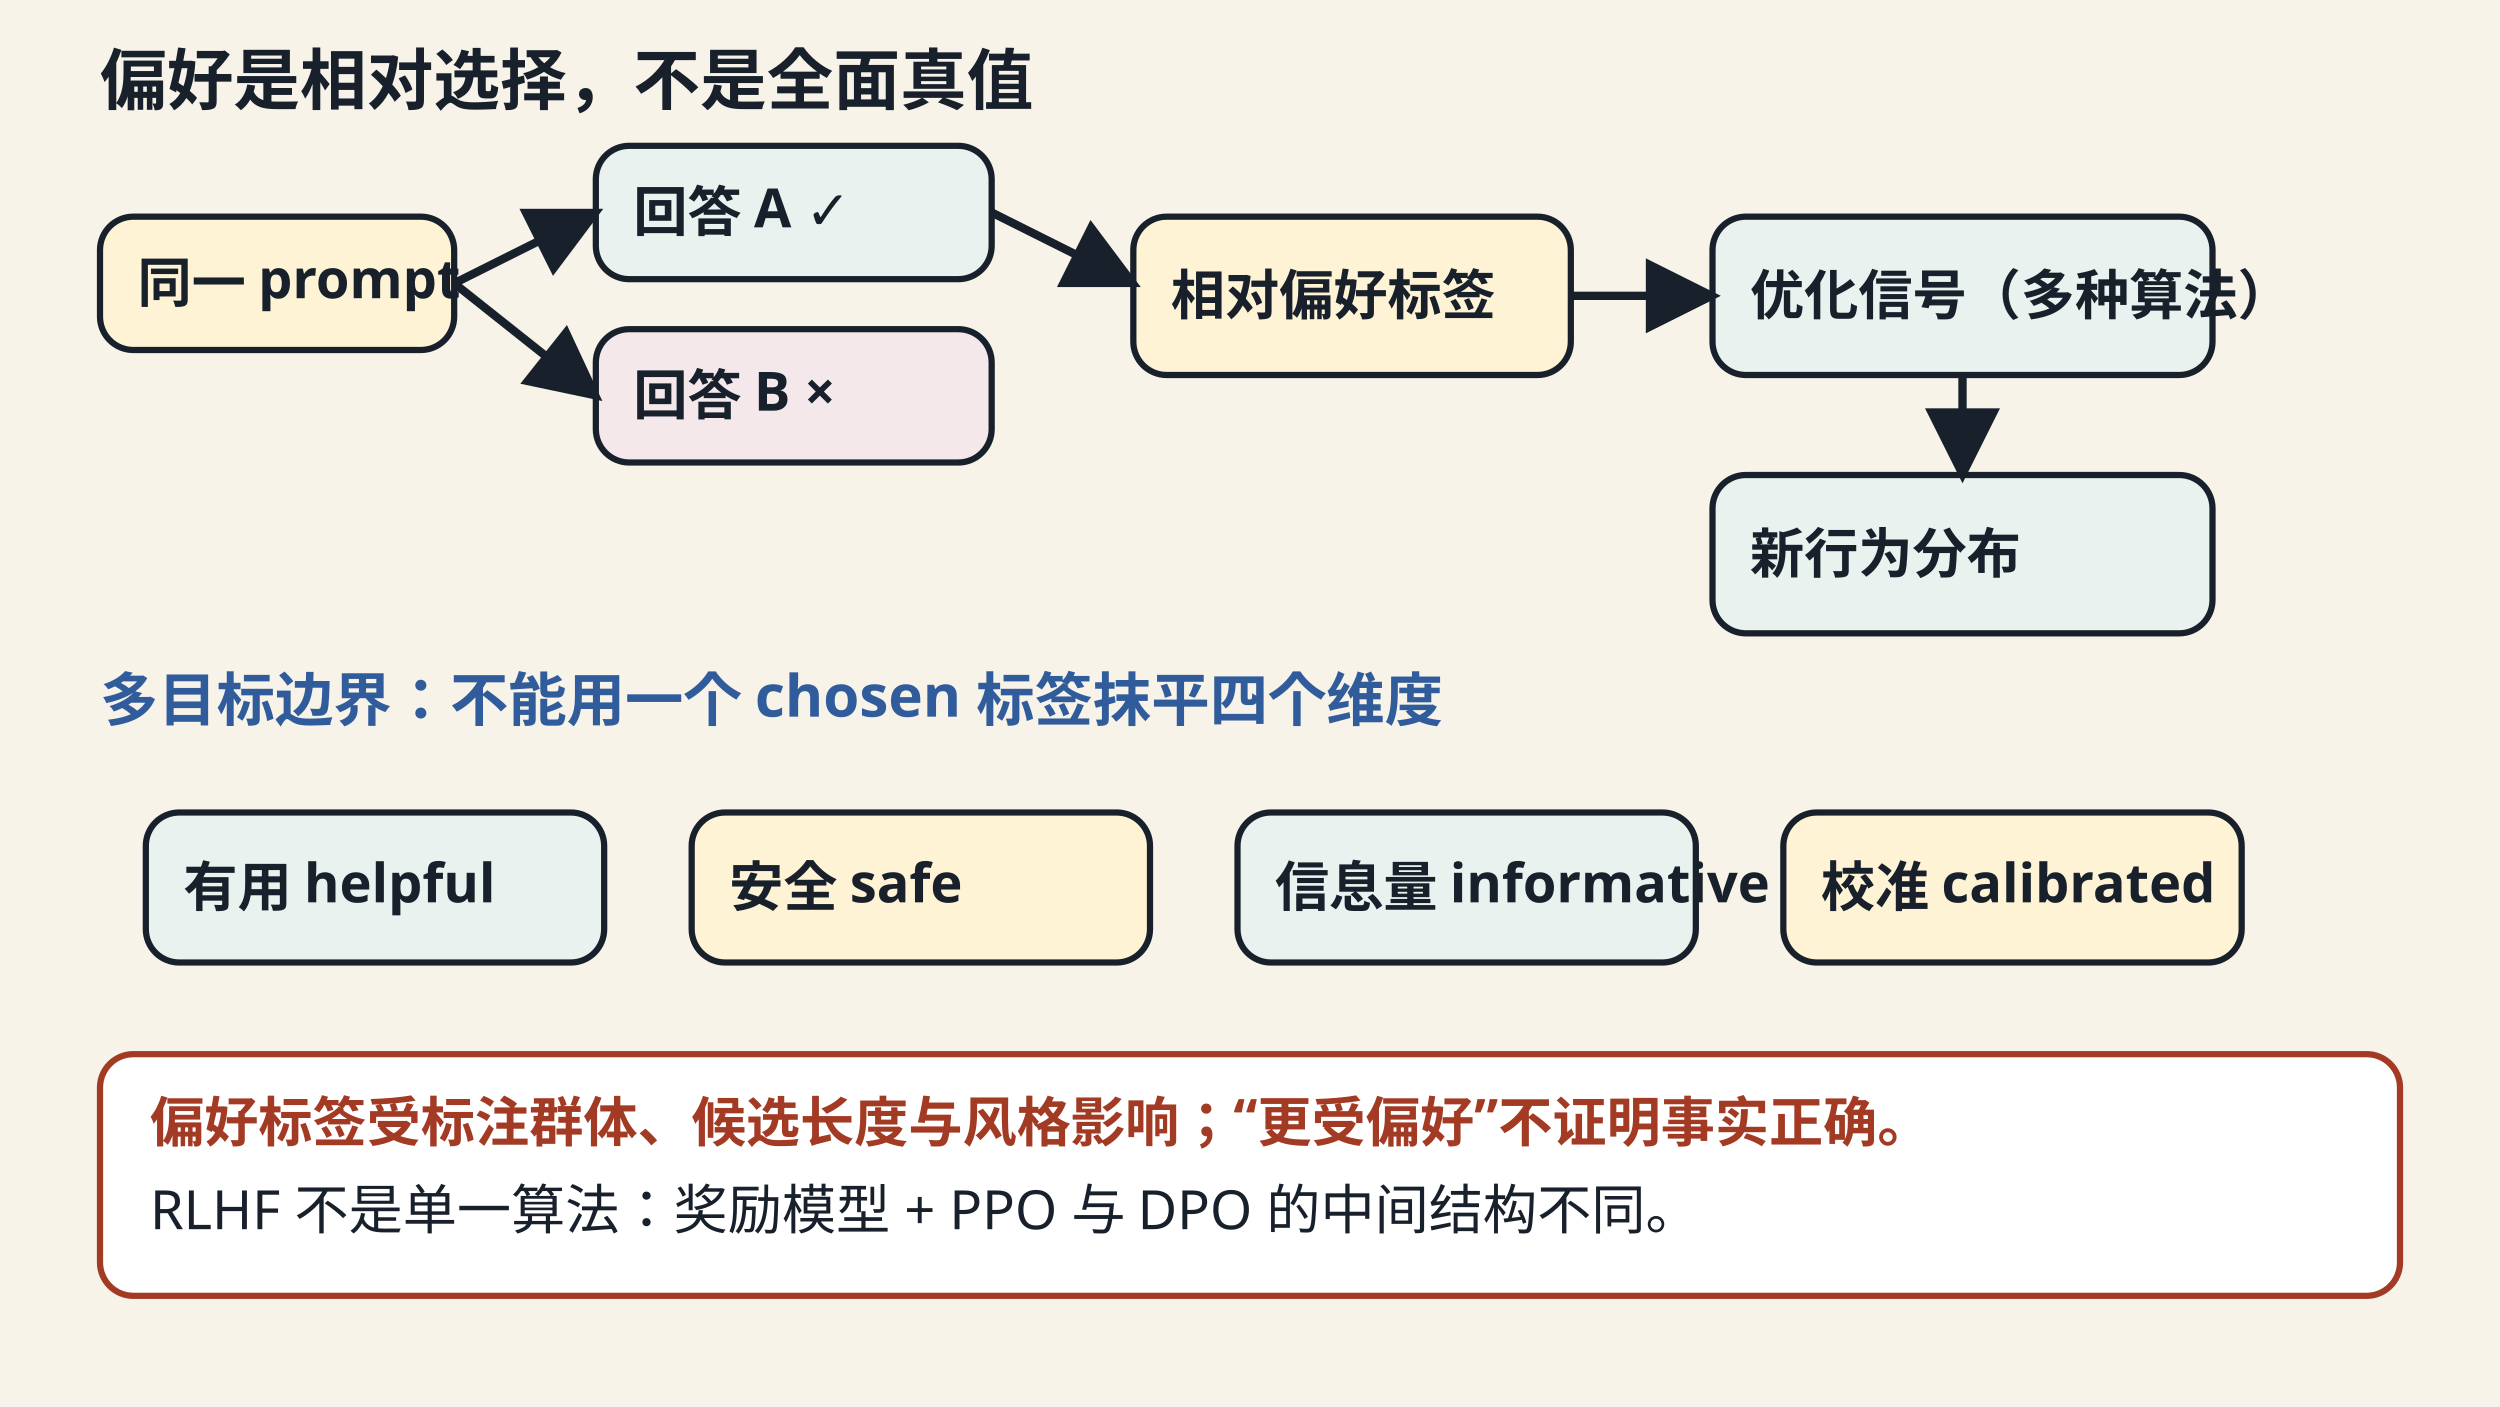
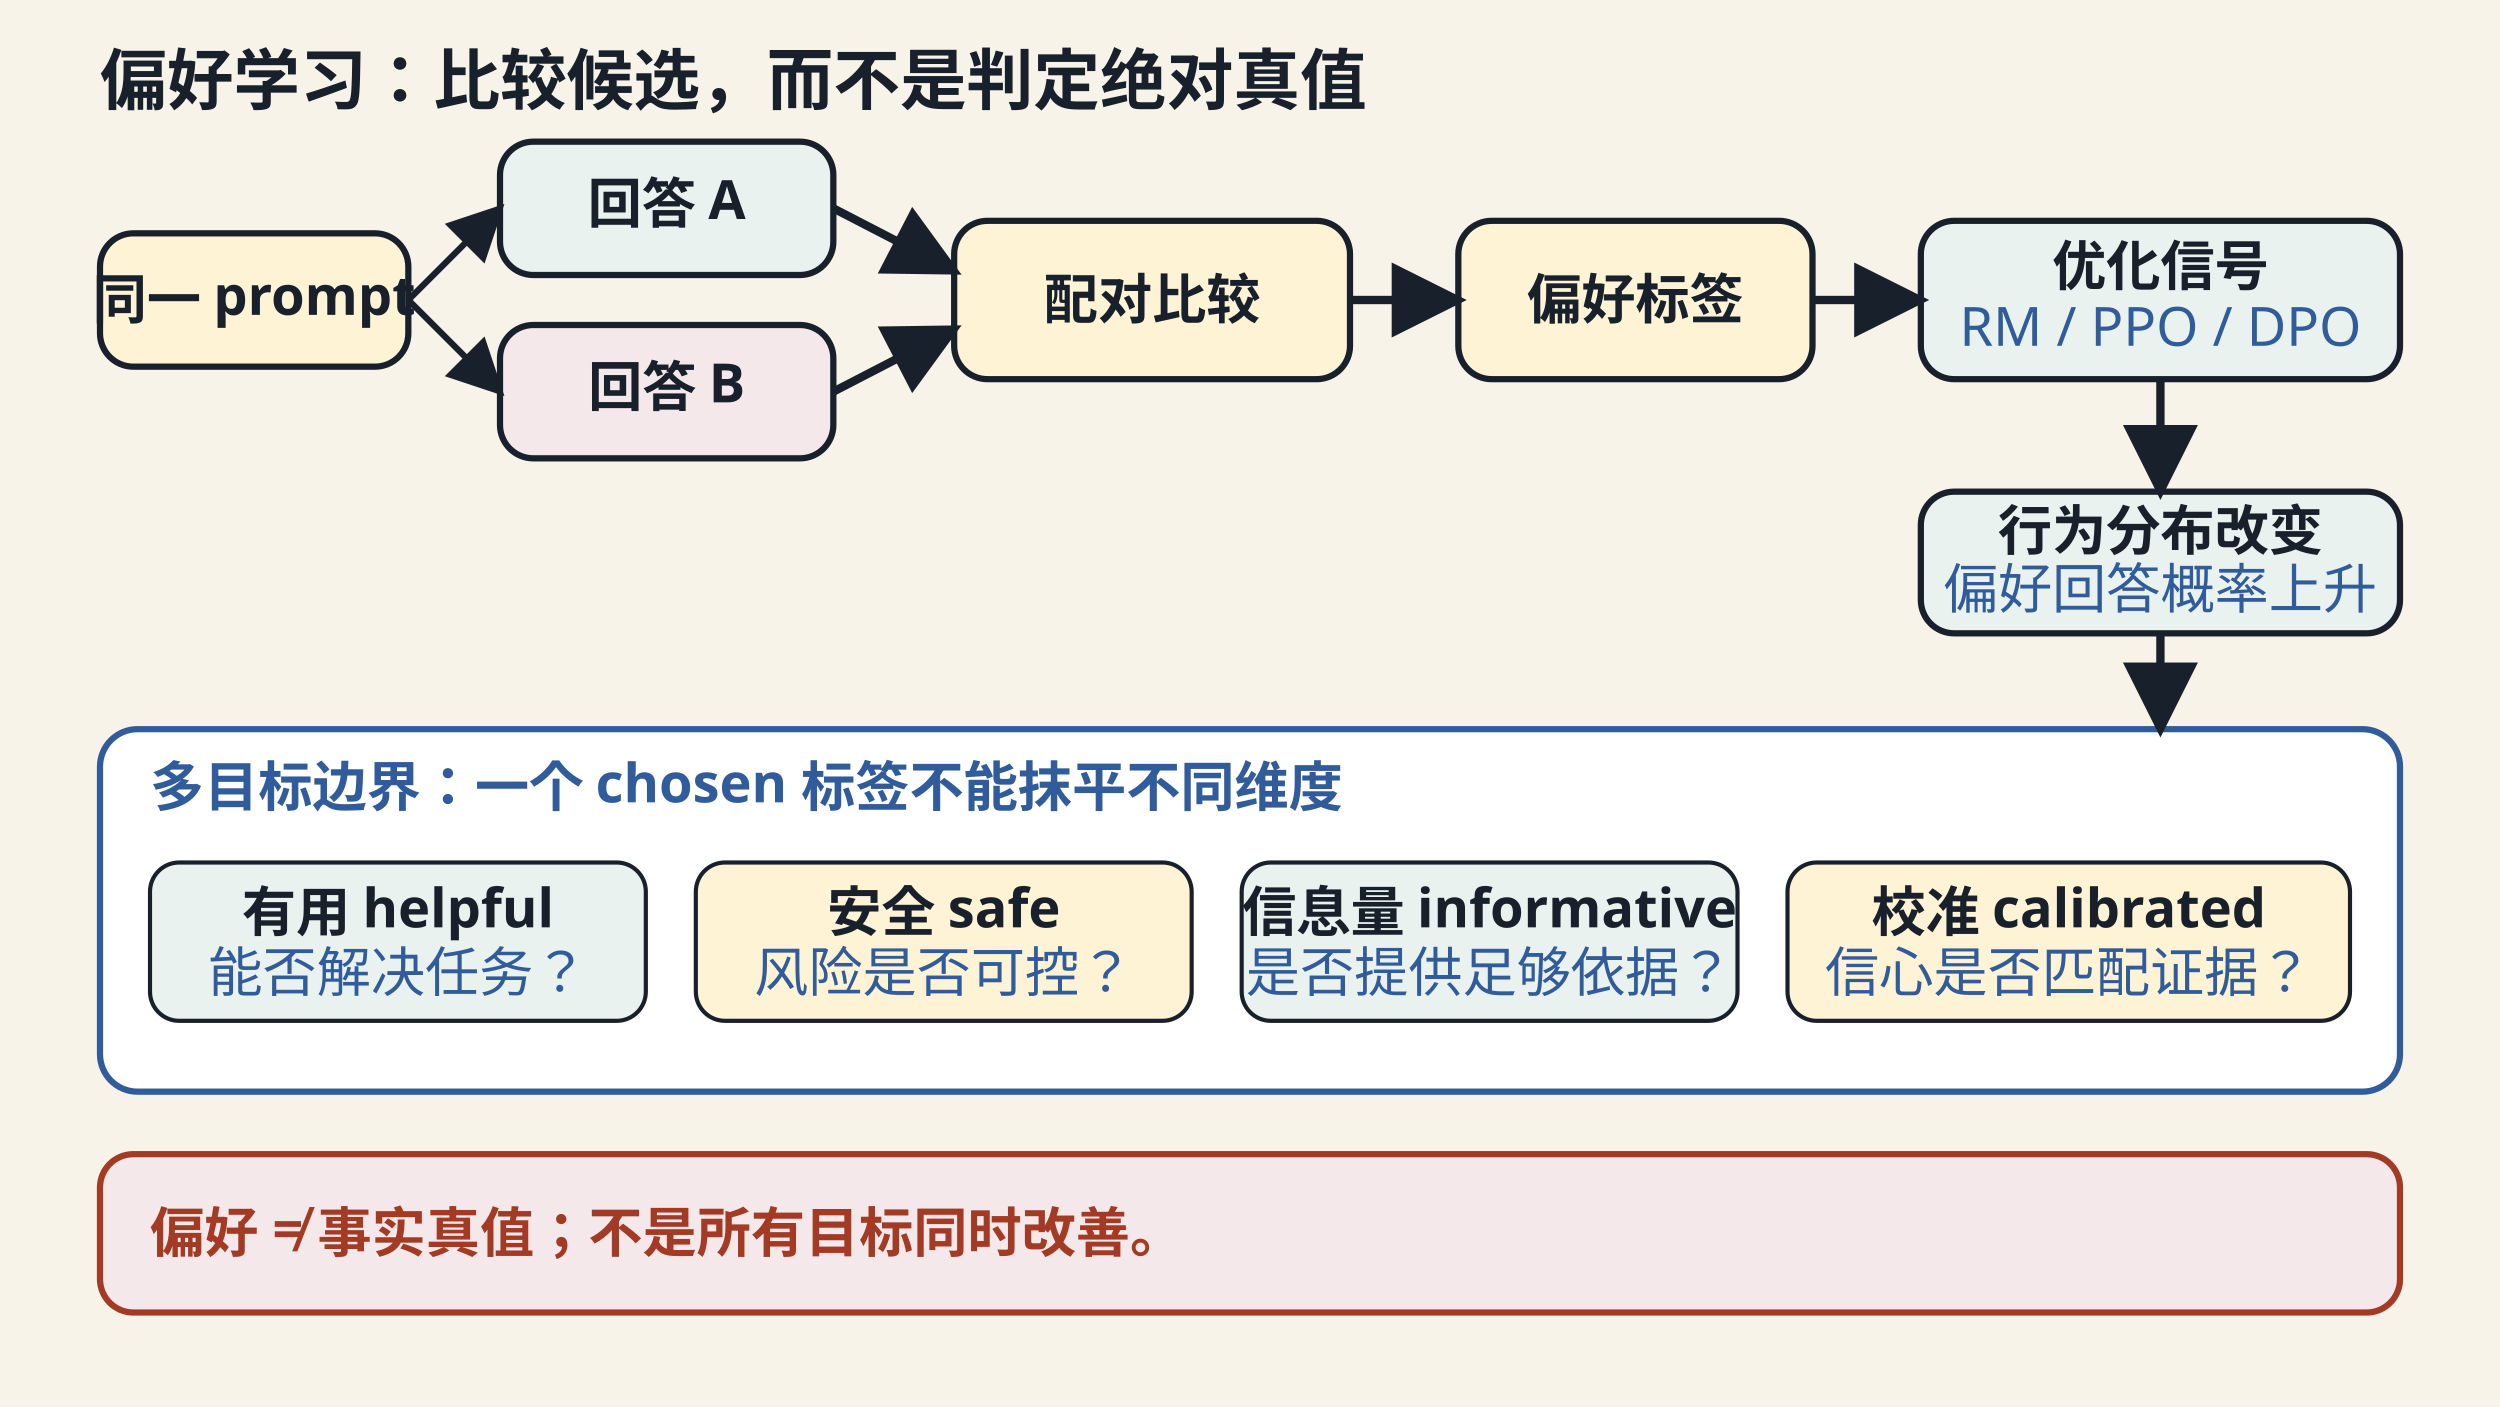
<svg xmlns="http://www.w3.org/2000/svg" width="1200" height="675" viewBox="0 0 1200 675" role="img" aria-labelledby="pref-title pref-desc">
  <defs>
    <marker id="arrow" markerWidth="9" markerHeight="9" refX="8" refY="4.5" orient="auto">
      <path d="M0 0 L9 4.5 L0 9 Z" fill="#18212B" />
    </marker>
-     <pattern id="hatch" width="10" height="10" patternUnits="userSpaceOnUse" patternTransform="rotate(45)">
-       <line x1="0" y1="0" x2="0" y2="10" stroke="#A33A24" stroke-width="3" />
-     </pattern>
  </defs>
  <rect x="0" y="0" width="1200" height="675" fill="#F7F3E8" />
-   <text x="48" y="50" font-family="Trebuchet MS" font-size="32" font-weight="700" fill="#18212B">偏好是相对选择，不是全面真值</text>
-   <rect x="48" y="104" width="170" height="64" rx="16" fill="#FFF3D5" stroke="#18212B" stroke-width="3" data-region="teaching-node" data-node="prompt" />
-   <text x="66" y="145" font-family="Trebuchet MS" font-size="26" font-weight="700" fill="#18212B">同一 prompt</text>
-   <rect x="286" y="70" width="190" height="64" rx="16" fill="#E9F2EE" stroke="#18212B" stroke-width="3" data-region="teaching-node" data-node="answer-a" />
-   <text x="304" y="111" font-family="Trebuchet MS" font-size="26" font-weight="700" fill="#18212B">回答 A ✓</text>
-   <rect x="286" y="158" width="190" height="64" rx="16" fill="#F4E8EB" stroke="#18212B" stroke-width="3" data-region="teaching-node" data-node="answer-b" />
-   <text x="304" y="199" font-family="Trebuchet MS" font-size="26" font-weight="700" fill="#18212B">回答 B ×</text>
-   <rect x="544" y="104" width="210" height="76" rx="16" fill="#FFF3D5" stroke="#18212B" stroke-width="3" data-region="teaching-node" data-node="preference-label" />
-   <text x="562" y="151" font-family="Trebuchet MS" font-size="26" font-weight="700" fill="#18212B">相对偏好标签</text>
-   <rect x="822" y="104" width="240" height="76" rx="16" fill="#E9F2EE" stroke="#18212B" stroke-width="3" data-region="teaching-node" data-node="optimization-signal" />
-   <text x="840" y="151" font-family="Trebuchet MS" font-size="26" font-weight="700" fill="#18212B">优化信号（多种算法）</text>
-   <rect x="822" y="228" width="240" height="76" rx="16" fill="#E9F2EE" stroke="#18212B" stroke-width="3" data-region="teaching-node" data-node="behavior-distribution" />
-   <text x="840" y="275" font-family="Trebuchet MS" font-size="26" font-weight="700" fill="#18212B">新行为分布</text>
-   <line data-region="teaching-edge" data-edge="prompt-a" x1="218" y1="136" x2="286" y2="102" stroke="#18212B" stroke-width="4" marker-end="url(#arrow)" />
-   <line data-region="teaching-edge" data-edge="prompt-b" x1="218" y1="136" x2="286" y2="190" stroke="#18212B" stroke-width="4" marker-end="url(#arrow)" />
-   <line data-region="teaching-edge" data-edge="answers-label" x1="476" y1="102" x2="544" y2="136" stroke="#18212B" stroke-width="4" marker-end="url(#arrow)" />
-   <line data-region="teaching-edge" data-edge="label-signal" x1="754" y1="142" x2="822" y2="142" stroke="#18212B" stroke-width="4" marker-end="url(#arrow)" />
-   <line data-region="teaching-edge" data-edge="signal-distribution" x1="942" y1="180" x2="942" y2="228" stroke="#18212B" stroke-width="4" marker-end="url(#arrow)" />
-   <text x="48" y="346" font-family="Trebuchet MS" font-size="28" font-weight="700" fill="#315C9B">多目标边界：不能用一个 chosen 标签抹平四个维度</text>
-   <rect x="70" y="390" width="220" height="72" rx="16" fill="#E9F2EE" stroke="#18212B" stroke-width="3" data-region="teaching-node" data-node="helpful" />
-   <text x="88" y="435" font-family="Trebuchet MS" font-size="26" font-weight="700" fill="#18212B">有用 helpful</text>
-   <rect x="332" y="390" width="220" height="72" rx="16" fill="#FFF3D5" stroke="#18212B" stroke-width="3" data-region="teaching-node" data-node="safe" />
-   <text x="350" y="435" font-family="Trebuchet MS" font-size="26" font-weight="700" fill="#18212B">安全 safe</text>
-   <rect x="594" y="390" width="220" height="72" rx="16" fill="#E9F2EE" stroke="#18212B" stroke-width="3" data-region="teaching-node" data-node="informative" />
-   <text x="612" y="435" font-family="Trebuchet MS" font-size="26" font-weight="700" fill="#18212B">信息量 informative</text>
-   <rect x="856" y="390" width="220" height="72" rx="16" fill="#FFF3D5" stroke="#18212B" stroke-width="3" data-region="teaching-node" data-node="calibrated" />
-   <text x="874" y="435" font-family="Trebuchet MS" font-size="26" font-weight="700" fill="#18212B">校准 calibrated</text>
-   <rect x="48" y="506" width="1104" height="116" rx="16" fill="#FFFFFF" stroke="#A33A24" stroke-width="3" />
-   <text x="72" y="548" font-family="Trebuchet MS" font-size="26" font-weight="700" fill="#A33A24">偏好标签受标注群体、候选长度与风格影响；“更受偏好”不证明事实正确。</text>
-   <text x="72" y="590" font-family="Trebuchet MS" font-size="26" font-weight="400" fill="#18212B">RLHF 不是单一算法：奖励模型 + PPO 与 DPO 的中间结构不同。</text>
+   <text x="48" y="50" font-family="Trebuchet MS" font-size="32" font-weight="700" fill="#18212B">偏好学习：比较候选，而不是判定绝对真值</text>
+   <rect x="48" y="112" width="148" height="64" rx="16" fill="#FFF3D5" stroke="#18212B" stroke-width="3" data-region="teaching-node" data-node="prompt" />
+   <text x="122" y="153" font-family="Trebuchet MS" font-size="26" font-weight="700" text-anchor="middle" fill="#18212B">同一 prompt</text>
+   <g data-region="teaching-node" data-node="answer-a">
+     <rect x="240" y="68" width="160" height="64" rx="16" fill="#E9F2EE" stroke="#18212B" stroke-width="3" data-region="preference-node" data-node="answer-a" />
+     <text x="320" y="107" font-family="Trebuchet MS" font-size="26" font-weight="700" text-anchor="middle" fill="#18212B">回答 A</text>
+   </g>
+   <g data-region="teaching-node" data-node="answer-b">
+     <rect x="240" y="156" width="160" height="64" rx="16" fill="#F4E8EB" stroke="#18212B" stroke-width="3" data-region="preference-node" data-node="answer-b" />
+     <text x="320" y="195" font-family="Trebuchet MS" font-size="26" font-weight="700" text-anchor="middle" fill="#18212B">回答 B</text>
+   </g>
+   <rect x="458" y="106" width="190" height="76" rx="16" fill="#FFF3D5" stroke="#18212B" stroke-width="3" data-region="preference-node" data-node="pairwise-comparison" />
+   <text x="553" y="153" font-family="Trebuchet MS" font-size="26" font-weight="700" text-anchor="middle" fill="#18212B">配对比较</text>
+   <g data-region="teaching-node" data-node="preference-label">
+     <rect x="700" y="106" width="170" height="76" rx="16" fill="#FFF3D5" stroke="#18212B" stroke-width="3" data-region="preference-node" data-node="preference-label" />
+     <text x="785" y="153" font-family="Trebuchet MS" font-size="26" font-weight="700" text-anchor="middle" fill="#18212B">偏好标签</text>
+   </g>
+   <g data-region="teaching-node" data-node="optimization-signal">
+     <rect x="922" y="106" width="230" height="76" rx="16" fill="#E9F2EE" stroke="#18212B" stroke-width="3" data-region="preference-node" data-node="optimization-signal" />
+     <text x="1037" y="137" font-family="Trebuchet MS" font-size="26" font-weight="700" text-anchor="middle" fill="#18212B">优化信号</text>
+     <text x="1037" y="166" font-family="Trebuchet MS" font-size="26" text-anchor="middle" fill="#315C9B">RM / PPO / DPO</text>
+   </g>
+   <line x1="196" y1="144" x2="240" y2="100" stroke="#18212B" stroke-width="3" marker-end="url(#arrow)" data-region="teaching-edge" data-edge="prompt-a" />
+   <line x1="196" y1="144" x2="240" y2="188" stroke="#18212B" stroke-width="3" marker-end="url(#arrow)" data-region="teaching-edge" data-edge="prompt-b" />
+   <line x1="400" y1="100" x2="458" y2="130" stroke="#18212B" stroke-width="4" marker-end="url(#arrow)" data-region="preference-edge" data-edge="answer-a-comparison" data-from="answer-a" data-to="pairwise-comparison" />
+   <line x1="400" y1="188" x2="458" y2="158" stroke="#18212B" stroke-width="4" marker-end="url(#arrow)" data-region="preference-edge" data-edge="answer-b-comparison" data-from="answer-b" data-to="pairwise-comparison" />
+   <polygon points="458,130 444,130 450,119" fill="#18212B" aria-hidden="true" />
+   <polygon points="458,158 450,169 444,158" fill="#18212B" aria-hidden="true" />
+   <g data-region="teaching-edge" data-edge="answers-label">
+     <line x1="648" y1="144" x2="700" y2="144" stroke="#18212B" stroke-width="4" marker-end="url(#arrow)" data-region="preference-edge" data-edge="comparison-label" data-from="pairwise-comparison" data-to="preference-label" />
+   </g>
+   <polygon points="700,144 686,136 686,152" fill="#18212B" aria-hidden="true" />
+   <g data-region="teaching-edge" data-edge="label-signal">
+     <line x1="870" y1="144" x2="922" y2="144" stroke="#18212B" stroke-width="4" marker-end="url(#arrow)" data-region="preference-edge" data-edge="label-signal" data-from="preference-label" data-to="optimization-signal" />
+   </g>
+   <polygon points="922,144 908,136 908,152" fill="#18212B" aria-hidden="true" />
+   <g data-region="teaching-node" data-node="behavior-distribution">
+     <rect x="922" y="236" width="230" height="68" rx="16" fill="#E9F2EE" stroke="#18212B" stroke-width="3" data-region="preference-node" data-node="behavior-distribution" />
+     <text x="1037" y="264" font-family="Trebuchet MS" font-size="26" font-weight="700" text-anchor="middle" fill="#18212B">行为分布改变</text>
+     <text x="1037" y="292" font-family="Trebuchet MS" font-size="26" text-anchor="middle" fill="#315C9B">偏好回答概率上升</text>
+   </g>
+   <g data-region="teaching-edge" data-edge="signal-distribution">
+     <line x1="1037" y1="182" x2="1037" y2="236" stroke="#18212B" stroke-width="4" marker-end="url(#arrow)" data-region="preference-edge" data-edge="signal-distribution" data-from="optimization-signal" data-to="behavior-distribution" />
+   </g>
+   <polygon points="1037,236 1029,222 1045,222" fill="#18212B" aria-hidden="true" />
+   <rect x="48" y="350" width="1104" height="174" rx="18" fill="#FFFFFF" stroke="#315C9B" stroke-width="3" data-region="preference-node" data-node="multi-objective-boundary" />
+   <text x="72" y="387" font-family="Trebuchet MS" font-size="26" font-weight="700" fill="#315C9B">多目标边界：一个 chosen 标签不能抹平不同维度</text>
+   <line x1="1037" y1="304" x2="1037" y2="350" stroke="#18212B" stroke-width="4" marker-end="url(#arrow)" data-region="preference-edge" data-edge="distribution-boundary" data-from="behavior-distribution" data-to="multi-objective-boundary" />
+   <polygon points="1037,350 1029,336 1045,336" fill="#18212B" aria-hidden="true" />
+   <g data-region="teaching-node" data-node="helpful">
+     <rect x="72" y="414" width="238" height="76" rx="14" fill="#E9F2EE" stroke="#18212B" stroke-width="2" />
+     <text x="191" y="447" font-family="Trebuchet MS" font-size="26" font-weight="700" text-anchor="middle" fill="#18212B">有用 helpful</text>
+     <text x="191" y="476" font-family="Trebuchet MS" font-size="26" text-anchor="middle" fill="#315C9B">能否解决任务？</text>
+   </g>
+   <g data-region="teaching-node" data-node="safe">
+     <rect x="334" y="414" width="238" height="76" rx="14" fill="#FFF3D5" stroke="#18212B" stroke-width="2" />
+     <text x="453" y="447" font-family="Trebuchet MS" font-size="26" font-weight="700" text-anchor="middle" fill="#18212B">安全 safe</text>
+     <text x="453" y="476" font-family="Trebuchet MS" font-size="26" text-anchor="middle" fill="#315C9B">风险是否可控？</text>
+   </g>
+   <g data-region="teaching-node" data-node="informative">
+     <rect x="596" y="414" width="238" height="76" rx="14" fill="#E9F2EE" stroke="#18212B" stroke-width="2" />
+     <text x="715" y="447" font-family="Trebuchet MS" font-size="26" font-weight="700" text-anchor="middle" fill="#18212B">信息量 informative</text>
+     <text x="715" y="476" font-family="Trebuchet MS" font-size="26" text-anchor="middle" fill="#315C9B">是否提供足够依据？</text>
+   </g>
+   <g data-region="teaching-node" data-node="calibrated">
+     <rect x="858" y="414" width="270" height="76" rx="14" fill="#FFF3D5" stroke="#18212B" stroke-width="2" />
+     <text x="993" y="447" font-family="Trebuchet MS" font-size="26" font-weight="700" text-anchor="middle" fill="#18212B">校准 calibrated</text>
+     <text x="993" y="476" font-family="Trebuchet MS" font-size="26" text-anchor="middle" fill="#315C9B">信心是否匹配证据？</text>
+   </g>
+   <rect x="48" y="554" width="1104" height="76" rx="16" fill="#F4E8EB" stroke="#A33A24" stroke-width="3" />
+   <text x="72" y="601" font-family="Trebuchet MS" font-size="26" font-weight="700" fill="#A33A24">偏好 ≠ 事实真值；不是所有目标同时改善。</text>
</svg>
